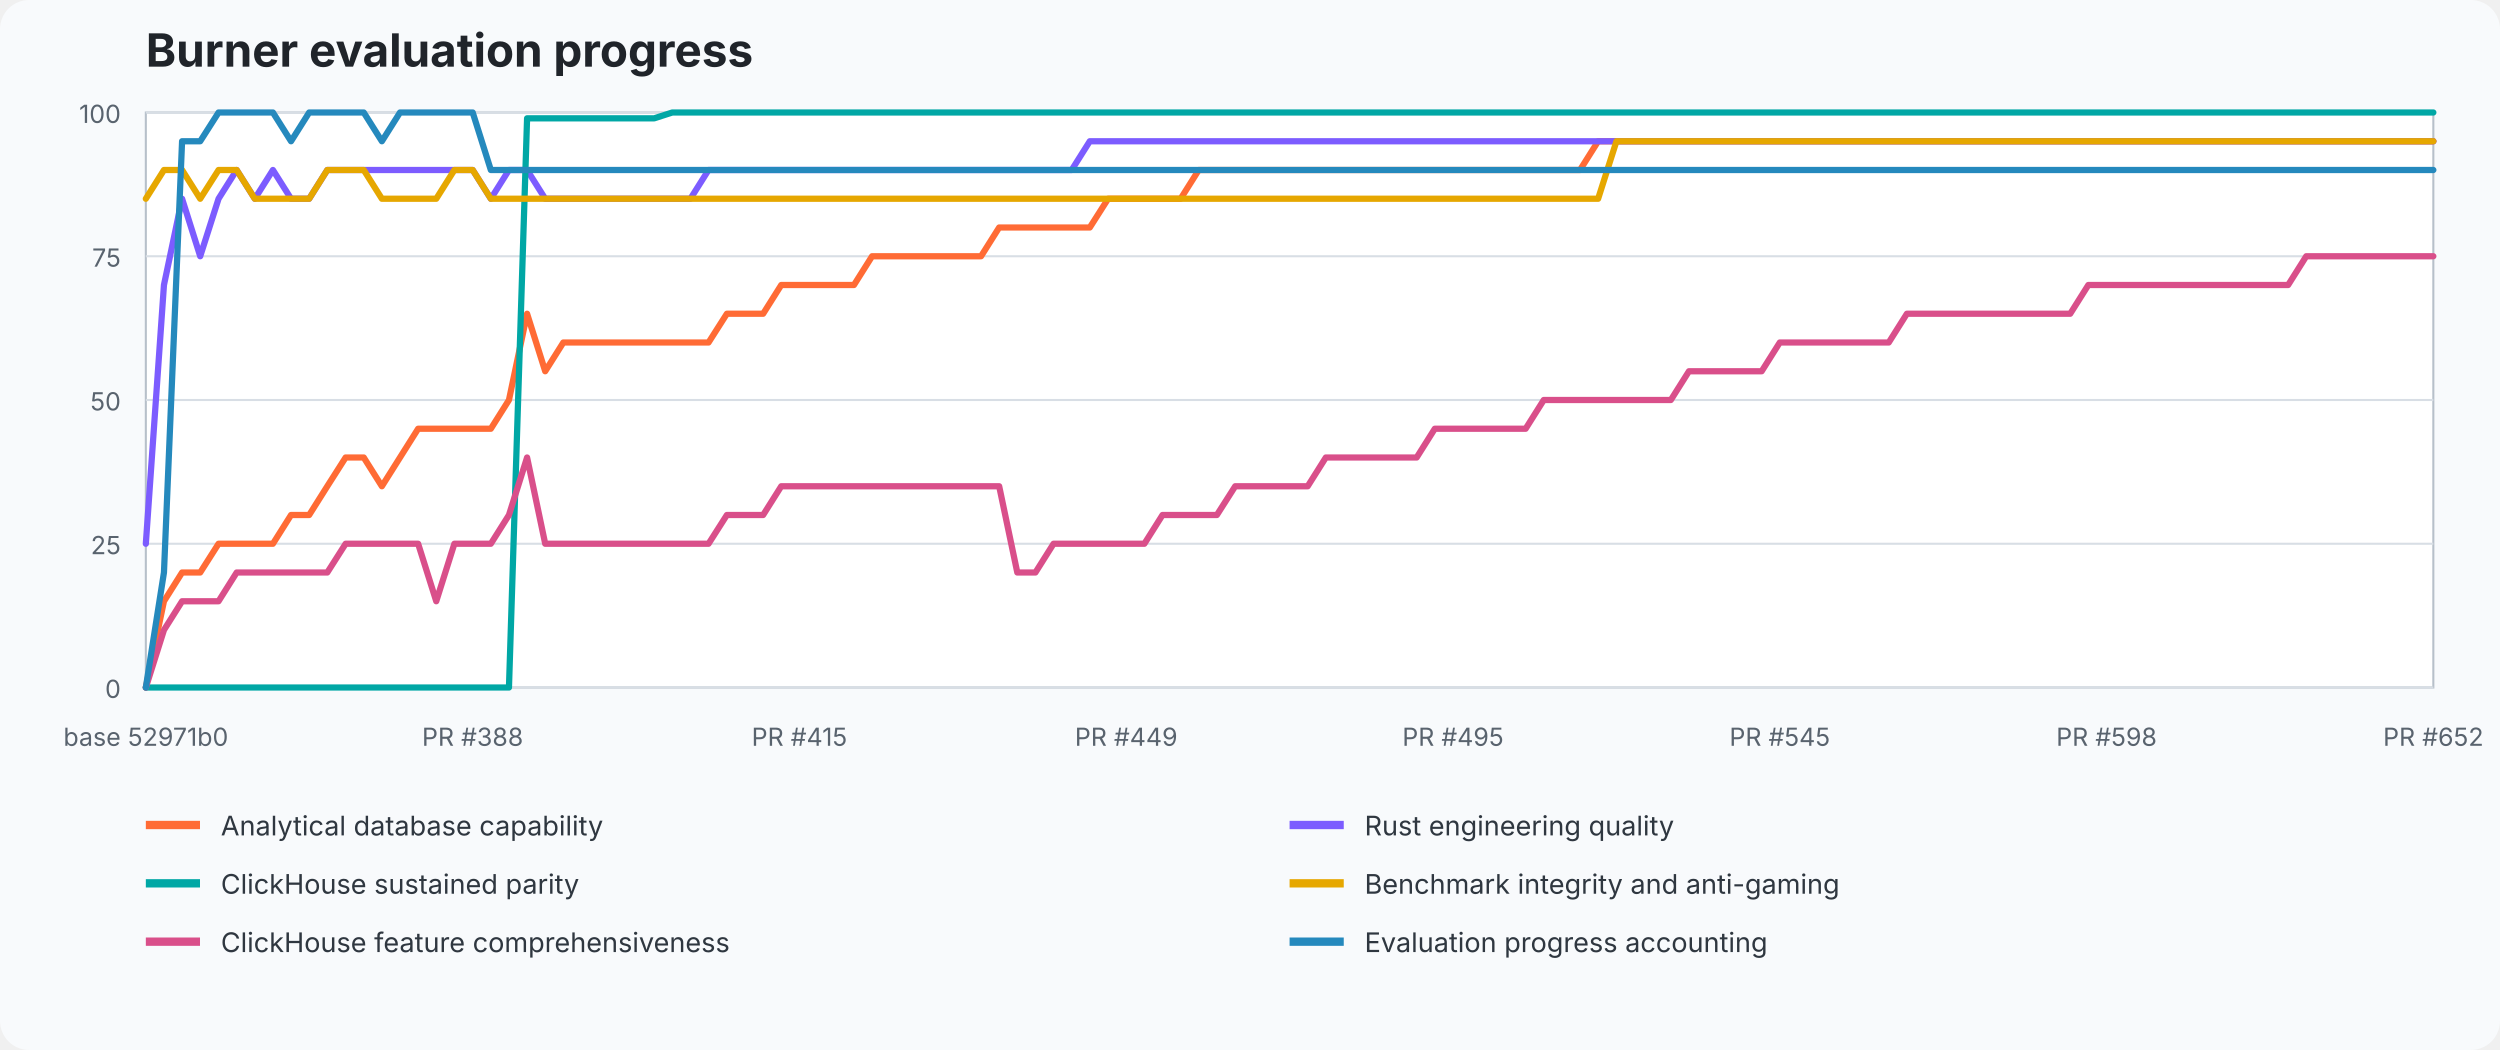
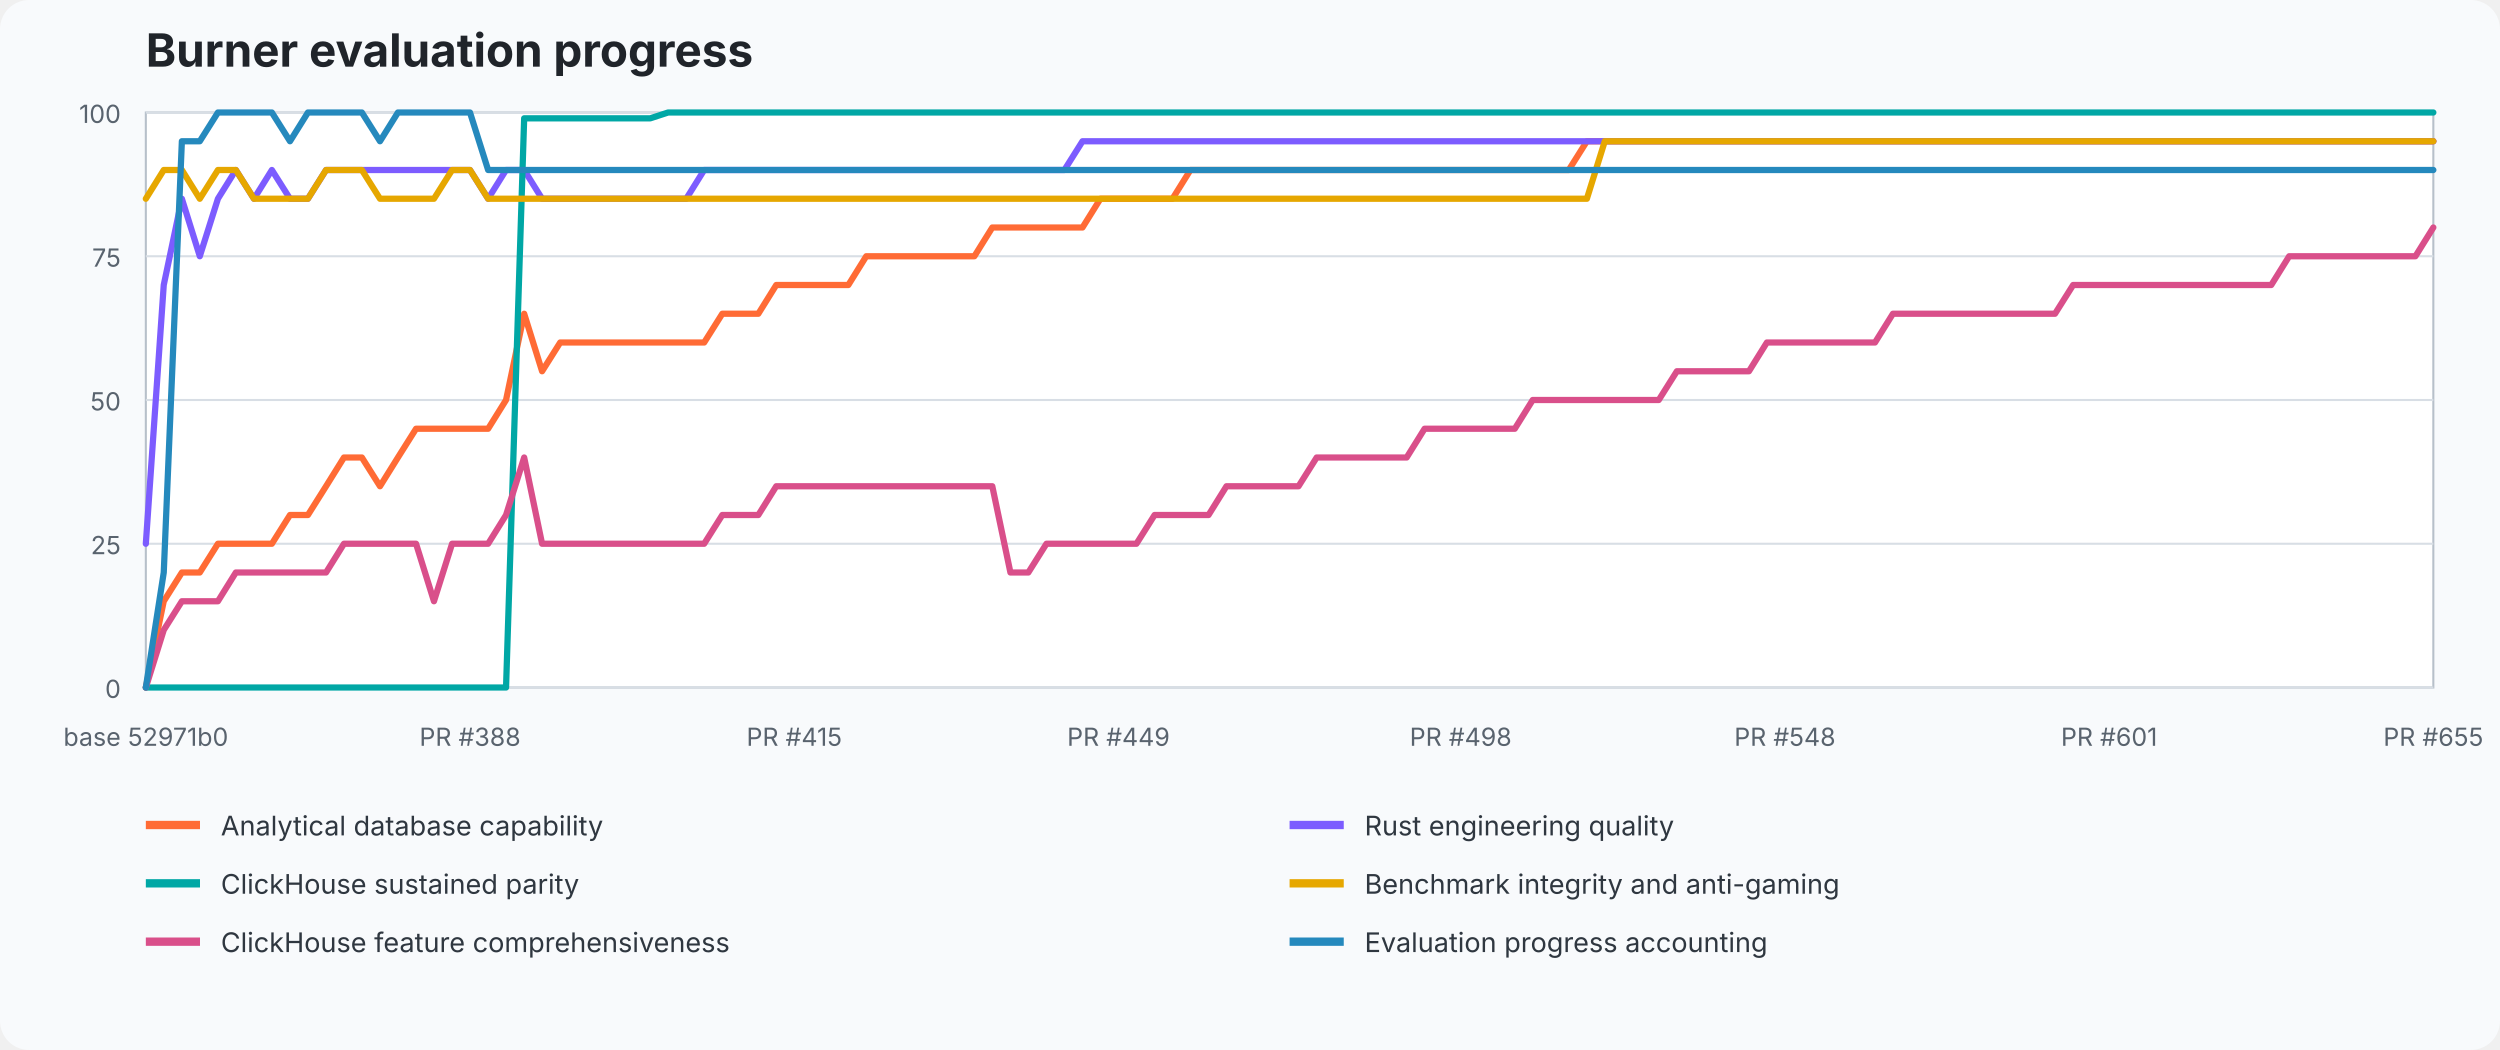
<svg xmlns="http://www.w3.org/2000/svg" width="1200" height="504" viewBox="0 0 1200 504" role="img" aria-labelledby="title desc">
  <style>text{font-family:ui-sans-serif,system-ui,-apple-system,BlinkMacSystemFont,"Segoe UI",sans-serif}.title{font-size:22px;font-weight:700;fill:#20242a}.axis{font-size:12px;fill:#59636e}.legend{font-size:13px;fill:#2f3740}.grid{stroke:#d8dee5;stroke-width:1}.plot{fill:#fff;stroke:#b7c0ca}</style>
  <rect width="100%" height="100%" fill="#f8fafc" rx="14" />
  <text x="70" y="32" class="title">Burner evaluation progress</text>
  <rect x="70" y="54" width="1098" height="276" class="plot" />
  <line x1="70" y1="330" x2="1168" y2="330" class="grid" />
  <text x="58" y="335" text-anchor="end" class="axis">0</text>
  <line x1="70" y1="261" x2="1168" y2="261" class="grid" />
  <text x="58" y="266" text-anchor="end" class="axis">25</text>
  <line x1="70" y1="192" x2="1168" y2="192" class="grid" />
  <text x="58" y="197" text-anchor="end" class="axis">50</text>
  <line x1="70" y1="123" x2="1168" y2="123" class="grid" />
  <text x="58" y="128" text-anchor="end" class="axis">75</text>
  <line x1="70" y1="54" x2="1168" y2="54" class="grid" />
  <text x="58" y="59" text-anchor="end" class="axis">100</text>
-   <polyline points="70.0,330.0 78.7,288.6 87.4,274.8 96.1,274.8 104.9,261.0 113.6,261.0 122.3,261.0 131.0,261.0 139.7,247.2 148.4,247.2 157.1,233.4 165.9,219.6 174.6,219.6 183.3,233.4 192.0,219.6 200.7,205.8 209.4,205.8 218.1,205.8 226.9,205.8 235.6,205.8 244.3,192.0 253.0,150.6 261.7,178.2 270.4,164.4 279.1,164.4 287.9,164.4 296.6,164.4 305.3,164.4 314.0,164.4 322.7,164.4 331.4,164.4 340.1,164.4 348.9,150.6 357.6,150.6 366.3,150.6 375.0,136.8 383.7,136.8 392.4,136.8 401.1,136.8 409.9,136.8 418.6,123.0 427.3,123.0 436.0,123.0 444.7,123.0 453.4,123.0 462.1,123.0 470.9,123.0 479.6,109.2 488.3,109.2 497.0,109.2 505.7,109.2 514.4,109.2 523.1,109.2 531.9,95.4 540.6,95.4 549.3,95.4 558.0,95.4 566.7,95.4 575.4,81.6 584.1,81.6 592.9,81.6 601.6,81.6 610.3,81.6 619.0,81.6 627.7,81.6 636.4,81.6 645.1,81.6 653.9,81.6 662.6,81.6 671.3,81.6 680.0,81.6 688.7,81.6 697.4,81.6 706.1,81.6 714.9,81.6 723.6,81.6 732.3,81.6 741.0,81.6 749.7,81.6 758.4,81.6 767.1,67.8 775.9,67.8 784.6,67.8 793.3,67.8 802.0,67.8 810.7,67.8 819.4,67.8 828.1,67.8 836.9,67.8 845.6,67.8 854.3,67.8 863.0,67.8 871.7,67.8 880.4,67.8 889.1,67.8 897.9,67.8 906.6,67.8 915.3,67.8 924.0,67.8 932.7,67.8 941.4,67.8 950.1,67.8 958.9,67.8 967.6,67.8 976.3,67.8 985.0,67.8 993.7,67.8 1002.4,67.8 1011.1,67.8 1019.9,67.8 1028.6,67.8 1037.3,67.8 1046.0,67.8 1054.7,67.8 1063.4,67.8 1072.1,67.8 1080.9,67.8 1089.6,67.8 1098.3,67.8 1107.0,67.8 1115.7,67.8 1124.4,67.8 1133.1,67.8 1141.9,67.8 1150.6,67.8 1159.3,67.8 1168.0,67.8" fill="none" stroke="#ff6b35" stroke-width="3" stroke-linejoin="round" stroke-linecap="round" />
-   <polyline points="70.0,261.0 78.7,136.8 87.4,95.4 96.1,123.0 104.9,95.4 113.6,81.6 122.3,95.4 131.0,81.6 139.7,95.4 148.4,95.4 157.1,81.6 165.9,81.6 174.6,81.6 183.3,81.6 192.0,81.6 200.7,81.6 209.4,81.6 218.1,81.6 226.9,81.6 235.6,95.4 244.3,81.6 253.0,81.6 261.7,95.4 270.4,95.4 279.1,95.4 287.9,95.4 296.6,95.4 305.3,95.4 314.0,95.4 322.7,95.4 331.4,95.4 340.1,81.6 348.9,81.6 357.6,81.6 366.3,81.6 375.0,81.6 383.7,81.6 392.4,81.6 401.1,81.6 409.9,81.6 418.6,81.6 427.3,81.6 436.0,81.6 444.7,81.6 453.4,81.6 462.1,81.6 470.9,81.6 479.6,81.6 488.3,81.6 497.0,81.6 505.7,81.6 514.4,81.6 523.1,67.8 531.9,67.8 540.6,67.8 549.3,67.8 558.0,67.8 566.7,67.8 575.4,67.8 584.1,67.8 592.9,67.8 601.6,67.8 610.3,67.8 619.0,67.8 627.7,67.8 636.4,67.8 645.1,67.8 653.9,67.8 662.6,67.8 671.3,67.8 680.0,67.8 688.7,67.8 697.4,67.8 706.1,67.8 714.9,67.8 723.6,67.8 732.3,67.8 741.0,67.8 749.7,67.8 758.4,67.8 767.1,67.8 775.9,67.8 784.6,67.8 793.3,67.8 802.0,67.8 810.7,67.8 819.4,67.8 828.1,67.8 836.9,67.8 845.6,67.8 854.3,67.8 863.0,67.8 871.7,67.8 880.4,67.8 889.1,67.8 897.9,67.8 906.6,67.8 915.3,67.8 924.0,67.8 932.7,67.8 941.4,67.8 950.1,67.8 958.9,67.8 967.6,67.8 976.3,67.8 985.0,67.8 993.7,67.8 1002.4,67.8 1011.1,67.8 1019.9,67.8 1028.6,67.8 1037.3,67.8 1046.0,67.8 1054.7,67.8 1063.4,67.8 1072.1,67.8 1080.9,67.8 1089.6,67.8 1098.3,67.8 1107.0,67.8 1115.7,67.8 1124.4,67.8 1133.1,67.8 1141.9,67.8 1150.6,67.8 1159.3,67.8 1168.0,67.8" fill="none" stroke="#7c5cff" stroke-width="3" stroke-linejoin="round" stroke-linecap="round" />
-   <polyline points="70.0,330.0 78.7,330.0 87.4,330.0 96.1,330.0 104.9,330.0 113.6,330.0 122.3,330.0 131.0,330.0 139.7,330.0 148.4,330.0 157.1,330.0 165.9,330.0 174.6,330.0 183.3,330.0 192.0,330.0 200.7,330.0 209.4,330.0 218.1,330.0 226.9,330.0 235.6,330.0 244.3,330.0 253.0,56.8 261.7,56.8 270.4,56.8 279.1,56.8 287.9,56.8 296.6,56.8 305.3,56.8 314.0,56.8 322.7,54.0 331.4,54.0 340.1,54.0 348.9,54.0 357.6,54.0 366.3,54.0 375.0,54.0 383.7,54.0 392.4,54.0 401.1,54.0 409.9,54.0 418.6,54.0 427.3,54.0 436.0,54.0 444.7,54.0 453.4,54.0 462.1,54.0 470.9,54.0 479.6,54.0 488.3,54.0 497.0,54.0 505.7,54.0 514.4,54.0 523.1,54.0 531.9,54.0 540.6,54.0 549.3,54.0 558.0,54.0 566.7,54.0 575.4,54.0 584.1,54.0 592.9,54.0 601.6,54.0 610.3,54.0 619.0,54.0 627.7,54.0 636.4,54.0 645.1,54.0 653.9,54.0 662.6,54.0 671.3,54.0 680.0,54.0 688.7,54.0 697.4,54.0 706.1,54.0 714.9,54.0 723.6,54.0 732.3,54.0 741.0,54.0 749.7,54.0 758.4,54.0 767.1,54.0 775.9,54.0 784.6,54.0 793.3,54.0 802.0,54.0 810.7,54.0 819.4,54.0 828.1,54.0 836.9,54.0 845.6,54.0 854.3,54.0 863.0,54.0 871.7,54.0 880.4,54.0 889.1,54.0 897.9,54.0 906.6,54.0 915.3,54.0 924.0,54.0 932.7,54.0 941.4,54.0 950.1,54.0 958.9,54.0 967.6,54.0 976.3,54.0 985.0,54.0 993.7,54.0 1002.4,54.0 1011.1,54.0 1019.9,54.0 1028.6,54.0 1037.3,54.0 1046.0,54.0 1054.7,54.0 1063.4,54.0 1072.1,54.0 1080.9,54.0 1089.6,54.0 1098.3,54.0 1107.0,54.0 1115.7,54.0 1124.4,54.0 1133.1,54.0 1141.9,54.0 1150.6,54.0 1159.3,54.0 1168.0,54.0" fill="none" stroke="#00a7a5" stroke-width="3" stroke-linejoin="round" stroke-linecap="round" />
-   <polyline points="70.0,95.4 78.7,81.6 87.4,81.6 96.1,95.4 104.9,81.6 113.6,81.6 122.3,95.4 131.0,95.4 139.7,95.4 148.4,95.4 157.1,81.6 165.9,81.6 174.6,81.6 183.3,95.4 192.0,95.4 200.7,95.4 209.4,95.4 218.1,81.6 226.9,81.6 235.6,95.4 244.3,95.4 253.0,95.4 261.7,95.4 270.4,95.4 279.1,95.4 287.9,95.4 296.6,95.4 305.3,95.4 314.0,95.4 322.7,95.4 331.4,95.4 340.1,95.4 348.9,95.4 357.6,95.4 366.3,95.4 375.0,95.4 383.7,95.4 392.4,95.4 401.1,95.4 409.9,95.4 418.6,95.4 427.3,95.4 436.0,95.4 444.7,95.4 453.4,95.4 462.1,95.4 470.9,95.4 479.6,95.4 488.3,95.4 497.0,95.4 505.7,95.4 514.4,95.4 523.1,95.4 531.9,95.4 540.6,95.4 549.3,95.4 558.0,95.4 566.7,95.4 575.4,95.4 584.1,95.4 592.9,95.4 601.6,95.4 610.3,95.4 619.0,95.4 627.7,95.4 636.4,95.4 645.1,95.4 653.9,95.4 662.6,95.4 671.3,95.4 680.0,95.4 688.7,95.4 697.4,95.4 706.1,95.4 714.9,95.4 723.6,95.4 732.3,95.4 741.0,95.4 749.7,95.4 758.4,95.4 767.1,95.4 775.9,67.8 784.6,67.8 793.3,67.8 802.0,67.8 810.7,67.8 819.4,67.8 828.1,67.8 836.9,67.8 845.6,67.8 854.3,67.8 863.0,67.8 871.7,67.8 880.4,67.8 889.1,67.8 897.9,67.8 906.6,67.8 915.3,67.8 924.0,67.8 932.7,67.8 941.4,67.8 950.1,67.8 958.9,67.8 967.6,67.8 976.3,67.8 985.0,67.8 993.7,67.8 1002.4,67.8 1011.1,67.8 1019.9,67.8 1028.6,67.8 1037.3,67.8 1046.0,67.8 1054.7,67.8 1063.4,67.8 1072.1,67.8 1080.9,67.8 1089.6,67.8 1098.3,67.8 1107.0,67.8 1115.7,67.8 1124.4,67.8 1133.1,67.8 1141.9,67.8 1150.6,67.8 1159.3,67.8 1168.0,67.8" fill="none" stroke="#e6a700" stroke-width="3" stroke-linejoin="round" stroke-linecap="round" />
-   <polyline points="70.0,330.0 78.7,302.4 87.4,288.6 96.1,288.6 104.9,288.6 113.6,274.8 122.3,274.8 131.0,274.8 139.7,274.8 148.4,274.8 157.1,274.8 165.9,261.0 174.6,261.0 183.3,261.0 192.0,261.0 200.7,261.0 209.4,288.6 218.1,261.0 226.9,261.0 235.6,261.0 244.3,247.2 253.0,219.6 261.7,261.0 270.4,261.0 279.1,261.0 287.9,261.0 296.6,261.0 305.3,261.0 314.0,261.0 322.7,261.0 331.4,261.0 340.1,261.0 348.9,247.2 357.6,247.2 366.3,247.2 375.0,233.4 383.7,233.4 392.4,233.4 401.1,233.4 409.9,233.4 418.6,233.4 427.3,233.4 436.0,233.4 444.7,233.4 453.4,233.4 462.1,233.4 470.9,233.4 479.6,233.4 488.3,274.8 497.0,274.8 505.7,261.0 514.4,261.0 523.1,261.0 531.9,261.0 540.6,261.0 549.3,261.0 558.0,247.2 566.7,247.2 575.4,247.2 584.1,247.2 592.9,233.4 601.6,233.4 610.3,233.4 619.0,233.4 627.7,233.4 636.4,219.6 645.1,219.6 653.9,219.6 662.6,219.6 671.3,219.6 680.0,219.6 688.7,205.8 697.4,205.8 706.1,205.8 714.9,205.8 723.6,205.8 732.3,205.8 741.0,192.0 749.7,192.0 758.4,192.0 767.1,192.0 775.9,192.0 784.6,192.0 793.3,192.0 802.0,192.0 810.7,178.2 819.4,178.2 828.1,178.2 836.9,178.2 845.6,178.2 854.3,164.4 863.0,164.4 871.7,164.4 880.4,164.4 889.1,164.4 897.9,164.4 906.6,164.4 915.3,150.6 924.0,150.6 932.7,150.6 941.4,150.6 950.1,150.6 958.9,150.6 967.6,150.6 976.3,150.6 985.0,150.6 993.7,150.6 1002.4,136.8 1011.1,136.8 1019.9,136.8 1028.6,136.8 1037.3,136.8 1046.0,136.8 1054.7,136.8 1063.4,136.8 1072.1,136.8 1080.9,136.8 1089.6,136.8 1098.3,136.8 1107.0,123.0 1115.7,123.0 1124.4,123.0 1133.1,123.0 1141.9,123.0 1150.6,123.0 1159.3,123.0 1168.0,123.0" fill="none" stroke="#d94f8a" stroke-width="3" stroke-linejoin="round" stroke-linecap="round" />
-   <polyline points="70.0,330.0 78.7,274.8 87.4,67.8 96.1,67.8 104.9,54.0 113.6,54.0 122.3,54.0 131.0,54.0 139.7,67.8 148.4,54.0 157.1,54.0 165.9,54.0 174.6,54.0 183.3,67.8 192.0,54.0 200.7,54.0 209.4,54.0 218.1,54.0 226.9,54.0 235.6,81.6 244.3,81.6 253.0,81.6 261.7,81.6 270.4,81.6 279.1,81.6 287.9,81.6 296.6,81.6 305.3,81.6 314.0,81.6 322.7,81.6 331.4,81.6 340.1,81.6 348.9,81.6 357.6,81.6 366.3,81.6 375.0,81.6 383.7,81.6 392.4,81.6 401.1,81.6 409.9,81.6 418.6,81.6 427.3,81.6 436.0,81.6 444.7,81.6 453.4,81.6 462.1,81.6 470.9,81.6 479.6,81.6 488.3,81.6 497.0,81.6 505.7,81.6 514.4,81.6 523.1,81.6 531.9,81.6 540.6,81.6 549.3,81.6 558.0,81.6 566.7,81.6 575.4,81.6 584.1,81.6 592.9,81.6 601.6,81.6 610.3,81.6 619.0,81.6 627.7,81.6 636.4,81.6 645.1,81.6 653.9,81.6 662.6,81.6 671.3,81.6 680.0,81.6 688.7,81.6 697.4,81.6 706.1,81.6 714.9,81.6 723.6,81.6 732.3,81.6 741.0,81.6 749.7,81.6 758.4,81.6 767.1,81.6 775.9,81.6 784.6,81.6 793.3,81.6 802.0,81.6 810.7,81.6 819.4,81.6 828.1,81.6 836.9,81.6 845.6,81.6 854.3,81.6 863.0,81.6 871.7,81.6 880.4,81.6 889.1,81.6 897.9,81.6 906.6,81.6 915.3,81.6 924.0,81.6 932.7,81.6 941.4,81.6 950.1,81.6 958.9,81.6 967.6,81.6 976.3,81.6 985.0,81.6 993.7,81.6 1002.4,81.6 1011.1,81.6 1019.9,81.6 1028.6,81.6 1037.3,81.6 1046.0,81.6 1054.7,81.6 1063.4,81.6 1072.1,81.6 1080.9,81.6 1089.6,81.6 1098.3,81.6 1107.0,81.6 1115.7,81.6 1124.4,81.6 1133.1,81.6 1141.9,81.6 1150.6,81.6 1159.3,81.6 1168.0,81.6" fill="none" stroke="#2589bd" stroke-width="3" stroke-linejoin="round" stroke-linecap="round" />
+   <polyline points="70.0,330.0 78.6,288.6 87.3,274.8 95.9,274.8 104.6,261.0 113.2,261.0 121.9,261.0 130.5,261.0 139.2,247.2 147.8,247.2 156.5,233.4 165.1,219.6 173.7,219.6 182.4,233.4 191.0,219.6 199.7,205.8 208.3,205.8 217.0,205.8 225.6,205.8 234.3,205.8 242.9,192.0 251.6,150.6 260.2,178.2 268.9,164.4 277.5,164.4 286.1,164.4 294.8,164.4 303.4,164.4 312.1,164.4 320.7,164.4 329.4,164.4 338.0,164.4 346.7,150.6 355.3,150.6 364.0,150.6 372.6,136.8 381.2,136.8 389.9,136.8 398.5,136.8 407.2,136.8 415.8,123.0 424.5,123.0 433.1,123.0 441.8,123.0 450.4,123.0 459.1,123.0 467.7,123.0 476.3,109.2 485.0,109.2 493.6,109.2 502.3,109.2 510.9,109.2 519.6,109.2 528.2,95.4 536.9,95.4 545.5,95.4 554.2,95.4 562.8,95.4 571.4,81.6 580.1,81.6 588.7,81.6 597.4,81.6 606.0,81.6 614.7,81.6 623.3,81.6 632.0,81.6 640.6,81.6 649.3,81.6 657.9,81.6 666.6,81.6 675.2,81.6 683.8,81.6 692.5,81.6 701.1,81.6 709.8,81.6 718.4,81.6 727.1,81.6 735.7,81.6 744.4,81.6 753.0,81.6 761.7,67.8 770.3,67.8 778.9,67.8 787.6,67.8 796.2,67.8 804.9,67.8 813.5,67.8 822.2,67.8 830.8,67.8 839.5,67.8 848.1,67.8 856.8,67.8 865.4,67.8 874.0,67.8 882.7,67.8 891.3,67.8 900.0,67.8 908.6,67.8 917.3,67.8 925.9,67.8 934.6,67.8 943.2,67.8 951.9,67.8 960.5,67.8 969.1,67.8 977.8,67.8 986.4,67.8 995.1,67.8 1003.7,67.8 1012.4,67.8 1021.0,67.8 1029.7,67.8 1038.3,67.8 1047.0,67.8 1055.6,67.8 1064.3,67.8 1072.9,67.8 1081.5,67.8 1090.2,67.8 1098.8,67.8 1107.5,67.8 1116.1,67.8 1124.8,67.8 1133.4,67.8 1142.1,67.8 1150.7,67.8 1159.4,67.8 1168.0,67.8" fill="none" stroke="#ff6b35" stroke-width="3" stroke-linejoin="round" stroke-linecap="round" />
+   <polyline points="70.0,261.0 78.6,136.8 87.3,95.4 95.9,123.0 104.6,95.4 113.2,81.6 121.9,95.4 130.5,81.6 139.2,95.4 147.8,95.4 156.5,81.6 165.1,81.6 173.7,81.6 182.4,81.6 191.0,81.6 199.7,81.6 208.3,81.6 217.0,81.6 225.6,81.6 234.3,95.4 242.9,81.6 251.6,81.6 260.2,95.4 268.9,95.4 277.5,95.4 286.1,95.4 294.8,95.4 303.4,95.4 312.1,95.4 320.7,95.4 329.4,95.4 338.0,81.6 346.7,81.6 355.3,81.6 364.0,81.6 372.6,81.6 381.2,81.6 389.9,81.6 398.5,81.6 407.2,81.6 415.8,81.6 424.5,81.6 433.1,81.6 441.8,81.6 450.4,81.6 459.1,81.6 467.7,81.6 476.3,81.6 485.0,81.6 493.6,81.6 502.3,81.6 510.9,81.6 519.6,67.8 528.2,67.8 536.9,67.8 545.5,67.8 554.2,67.8 562.8,67.8 571.4,67.8 580.1,67.8 588.7,67.8 597.4,67.8 606.0,67.8 614.7,67.8 623.3,67.8 632.0,67.8 640.6,67.8 649.3,67.8 657.9,67.8 666.6,67.8 675.2,67.8 683.8,67.8 692.5,67.8 701.1,67.8 709.8,67.8 718.4,67.8 727.1,67.8 735.7,67.8 744.4,67.8 753.0,67.8 761.7,67.8 770.3,67.8 778.9,67.8 787.6,67.8 796.2,67.8 804.9,67.8 813.5,67.8 822.2,67.8 830.8,67.8 839.5,67.8 848.1,67.8 856.8,67.8 865.4,67.8 874.0,67.8 882.7,67.8 891.3,67.8 900.0,67.8 908.6,67.8 917.3,67.8 925.9,67.8 934.6,67.8 943.2,67.8 951.9,67.8 960.5,67.8 969.1,67.8 977.8,67.8 986.4,67.8 995.1,67.8 1003.7,67.8 1012.4,67.8 1021.0,67.8 1029.7,67.8 1038.3,67.8 1047.0,67.8 1055.6,67.8 1064.3,67.8 1072.9,67.8 1081.5,67.8 1090.2,67.8 1098.8,67.8 1107.5,67.8 1116.1,67.8 1124.8,67.8 1133.4,67.8 1142.1,67.8 1150.7,67.8 1159.4,67.8 1168.0,67.8" fill="none" stroke="#7c5cff" stroke-width="3" stroke-linejoin="round" stroke-linecap="round" />
+   <polyline points="70.0,330.0 78.6,330.0 87.3,330.0 95.9,330.0 104.6,330.0 113.2,330.0 121.9,330.0 130.5,330.0 139.2,330.0 147.8,330.0 156.5,330.0 165.1,330.0 173.7,330.0 182.4,330.0 191.0,330.0 199.7,330.0 208.3,330.0 217.0,330.0 225.6,330.0 234.3,330.0 242.9,330.0 251.6,56.8 260.2,56.8 268.9,56.8 277.5,56.8 286.1,56.8 294.8,56.8 303.4,56.8 312.1,56.8 320.7,54.0 329.4,54.0 338.0,54.0 346.7,54.0 355.3,54.0 364.0,54.0 372.6,54.0 381.2,54.0 389.9,54.0 398.5,54.0 407.2,54.0 415.8,54.0 424.5,54.0 433.1,54.0 441.8,54.0 450.4,54.0 459.1,54.0 467.7,54.0 476.3,54.0 485.0,54.0 493.6,54.0 502.3,54.0 510.9,54.0 519.6,54.0 528.2,54.0 536.9,54.0 545.5,54.0 554.2,54.0 562.8,54.0 571.4,54.0 580.1,54.0 588.7,54.0 597.4,54.0 606.0,54.0 614.7,54.0 623.3,54.0 632.0,54.0 640.6,54.0 649.3,54.0 657.9,54.0 666.6,54.0 675.2,54.0 683.8,54.0 692.5,54.0 701.1,54.0 709.8,54.0 718.4,54.0 727.1,54.0 735.7,54.0 744.4,54.0 753.0,54.0 761.7,54.0 770.3,54.0 778.9,54.0 787.6,54.0 796.2,54.0 804.9,54.0 813.5,54.0 822.2,54.0 830.8,54.0 839.5,54.0 848.1,54.0 856.8,54.0 865.4,54.0 874.0,54.0 882.7,54.0 891.3,54.0 900.0,54.0 908.6,54.0 917.3,54.0 925.9,54.0 934.6,54.0 943.2,54.0 951.9,54.0 960.5,54.0 969.1,54.0 977.8,54.0 986.4,54.0 995.1,54.0 1003.7,54.0 1012.4,54.0 1021.0,54.0 1029.7,54.0 1038.3,54.0 1047.0,54.0 1055.6,54.0 1064.3,54.0 1072.9,54.0 1081.5,54.0 1090.2,54.0 1098.8,54.0 1107.5,54.0 1116.1,54.0 1124.8,54.0 1133.4,54.0 1142.1,54.0 1150.7,54.0 1159.4,54.0 1168.0,54.0" fill="none" stroke="#00a7a5" stroke-width="3" stroke-linejoin="round" stroke-linecap="round" />
+   <polyline points="70.0,95.4 78.6,81.6 87.3,81.6 95.9,95.4 104.6,81.6 113.2,81.6 121.9,95.4 130.5,95.4 139.2,95.4 147.8,95.4 156.5,81.6 165.1,81.6 173.7,81.6 182.4,95.4 191.0,95.4 199.7,95.4 208.3,95.4 217.0,81.6 225.6,81.6 234.3,95.4 242.9,95.4 251.6,95.4 260.2,95.4 268.9,95.4 277.5,95.4 286.1,95.4 294.8,95.4 303.4,95.4 312.1,95.4 320.7,95.4 329.4,95.4 338.0,95.4 346.7,95.4 355.3,95.4 364.0,95.4 372.6,95.4 381.2,95.4 389.9,95.4 398.5,95.4 407.2,95.4 415.8,95.4 424.5,95.4 433.1,95.4 441.8,95.4 450.4,95.4 459.1,95.4 467.7,95.4 476.3,95.4 485.0,95.4 493.6,95.4 502.3,95.4 510.9,95.4 519.6,95.4 528.2,95.4 536.9,95.4 545.5,95.4 554.2,95.4 562.8,95.4 571.4,95.4 580.1,95.4 588.7,95.4 597.4,95.4 606.0,95.4 614.7,95.4 623.3,95.4 632.0,95.4 640.6,95.4 649.3,95.4 657.9,95.4 666.6,95.4 675.2,95.4 683.8,95.4 692.5,95.4 701.1,95.4 709.8,95.4 718.4,95.4 727.1,95.4 735.7,95.4 744.4,95.4 753.0,95.4 761.7,95.4 770.3,67.8 778.9,67.8 787.6,67.8 796.2,67.8 804.9,67.8 813.5,67.8 822.2,67.8 830.8,67.8 839.5,67.8 848.1,67.8 856.8,67.8 865.4,67.8 874.0,67.8 882.7,67.8 891.3,67.8 900.0,67.8 908.6,67.8 917.3,67.8 925.9,67.8 934.6,67.8 943.2,67.8 951.9,67.8 960.5,67.8 969.1,67.8 977.8,67.8 986.4,67.8 995.1,67.8 1003.7,67.8 1012.4,67.8 1021.0,67.8 1029.7,67.8 1038.3,67.8 1047.0,67.8 1055.6,67.8 1064.3,67.8 1072.9,67.8 1081.5,67.8 1090.2,67.8 1098.8,67.8 1107.5,67.8 1116.1,67.8 1124.8,67.8 1133.4,67.8 1142.1,67.8 1150.7,67.8 1159.4,67.8 1168.0,67.8" fill="none" stroke="#e6a700" stroke-width="3" stroke-linejoin="round" stroke-linecap="round" />
+   <polyline points="70.0,330.0 78.6,302.4 87.3,288.6 95.9,288.6 104.6,288.6 113.2,274.8 121.9,274.8 130.5,274.8 139.2,274.8 147.8,274.8 156.5,274.8 165.1,261.0 173.7,261.0 182.4,261.0 191.0,261.0 199.7,261.0 208.3,288.6 217.0,261.0 225.6,261.0 234.3,261.0 242.9,247.2 251.6,219.6 260.2,261.0 268.9,261.0 277.5,261.0 286.1,261.0 294.8,261.0 303.4,261.0 312.1,261.0 320.7,261.0 329.4,261.0 338.0,261.0 346.7,247.2 355.3,247.2 364.0,247.2 372.6,233.4 381.2,233.4 389.9,233.4 398.5,233.4 407.2,233.4 415.8,233.4 424.5,233.4 433.1,233.4 441.8,233.4 450.4,233.4 459.1,233.4 467.7,233.4 476.3,233.4 485.0,274.8 493.6,274.8 502.3,261.0 510.9,261.0 519.6,261.0 528.2,261.0 536.9,261.0 545.5,261.0 554.2,247.2 562.8,247.2 571.4,247.2 580.1,247.2 588.7,233.4 597.4,233.4 606.0,233.4 614.7,233.4 623.3,233.4 632.0,219.6 640.6,219.6 649.3,219.6 657.9,219.6 666.6,219.6 675.2,219.6 683.8,205.8 692.5,205.8 701.1,205.8 709.8,205.8 718.4,205.8 727.1,205.8 735.7,192.0 744.4,192.0 753.0,192.0 761.7,192.0 770.3,192.0 778.9,192.0 787.6,192.0 796.2,192.0 804.9,178.2 813.5,178.2 822.2,178.2 830.8,178.2 839.5,178.2 848.1,164.4 856.8,164.4 865.4,164.4 874.0,164.4 882.7,164.4 891.3,164.4 900.0,164.4 908.6,150.6 917.3,150.6 925.9,150.6 934.6,150.6 943.2,150.6 951.9,150.6 960.5,150.6 969.1,150.6 977.8,150.6 986.4,150.6 995.1,136.8 1003.7,136.8 1012.4,136.8 1021.0,136.8 1029.7,136.8 1038.3,136.8 1047.0,136.8 1055.6,136.8 1064.3,136.8 1072.9,136.8 1081.5,136.8 1090.2,136.8 1098.8,123.0 1107.5,123.0 1116.1,123.0 1124.8,123.0 1133.4,123.0 1142.1,123.0 1150.7,123.0 1159.4,123.0 1168.0,109.2" fill="none" stroke="#d94f8a" stroke-width="3" stroke-linejoin="round" stroke-linecap="round" />
+   <polyline points="70.0,330.0 78.6,274.8 87.3,67.8 95.9,67.8 104.6,54.0 113.2,54.0 121.9,54.0 130.5,54.0 139.2,67.8 147.8,54.0 156.5,54.0 165.1,54.0 173.7,54.0 182.4,67.8 191.0,54.0 199.7,54.0 208.3,54.0 217.0,54.0 225.6,54.0 234.3,81.6 242.9,81.6 251.6,81.6 260.2,81.6 268.9,81.6 277.5,81.6 286.1,81.6 294.8,81.6 303.4,81.6 312.1,81.6 320.7,81.6 329.4,81.6 338.0,81.6 346.7,81.6 355.3,81.6 364.0,81.6 372.6,81.6 381.2,81.6 389.9,81.6 398.5,81.6 407.2,81.6 415.8,81.6 424.5,81.6 433.1,81.6 441.8,81.6 450.4,81.6 459.1,81.6 467.7,81.6 476.3,81.6 485.0,81.6 493.6,81.6 502.3,81.6 510.9,81.6 519.6,81.6 528.2,81.6 536.9,81.6 545.5,81.6 554.2,81.6 562.8,81.6 571.4,81.6 580.1,81.6 588.7,81.6 597.4,81.6 606.0,81.6 614.7,81.6 623.3,81.6 632.0,81.6 640.6,81.6 649.3,81.6 657.9,81.6 666.6,81.6 675.2,81.6 683.8,81.6 692.5,81.6 701.1,81.6 709.8,81.6 718.4,81.6 727.1,81.6 735.7,81.6 744.4,81.6 753.0,81.6 761.7,81.6 770.3,81.6 778.9,81.6 787.6,81.6 796.2,81.6 804.9,81.6 813.5,81.6 822.2,81.6 830.8,81.6 839.5,81.6 848.1,81.6 856.8,81.6 865.4,81.6 874.0,81.6 882.7,81.6 891.3,81.6 900.0,81.6 908.6,81.6 917.3,81.6 925.9,81.6 934.6,81.6 943.2,81.6 951.9,81.6 960.5,81.6 969.1,81.6 977.8,81.6 986.4,81.6 995.1,81.6 1003.7,81.6 1012.4,81.6 1021.0,81.6 1029.7,81.6 1038.3,81.6 1047.0,81.6 1055.6,81.6 1064.3,81.6 1072.9,81.6 1081.5,81.6 1090.2,81.6 1098.8,81.6 1107.5,81.6 1116.1,81.6 1124.8,81.6 1133.4,81.6 1142.1,81.6 1150.7,81.6 1159.4,81.6 1168.0,81.6" fill="none" stroke="#2589bd" stroke-width="3" stroke-linejoin="round" stroke-linecap="round" />
  <text x="70" y="358" text-anchor="middle" class="axis">base 52971b0</text>
-   <text x="226.857" y="358" text-anchor="middle" class="axis">PR #388</text>
-   <text x="383.714" y="358" text-anchor="middle" class="axis">PR #415</text>
-   <text x="540.571" y="358" text-anchor="middle" class="axis">PR #449</text>
-   <text x="697.429" y="358" text-anchor="middle" class="axis">PR #495</text>
-   <text x="854.286" y="358" text-anchor="middle" class="axis">PR #545</text>
-   <text x="1011.143" y="358" text-anchor="middle" class="axis">PR #598</text>
-   <text x="1168" y="358" text-anchor="middle" class="axis">PR #652</text>
+   <text x="225.622" y="358" text-anchor="middle" class="axis">PR #388</text>
+   <text x="381.244" y="358" text-anchor="middle" class="axis">PR #415</text>
+   <text x="536.866" y="358" text-anchor="middle" class="axis">PR #449</text>
+   <text x="701.134" y="358" text-anchor="middle" class="axis">PR #498</text>
+   <text x="856.756" y="358" text-anchor="middle" class="axis">PR #548</text>
+   <text x="1012.378" y="358" text-anchor="middle" class="axis">PR #601</text>
+   <text x="1168" y="358" text-anchor="middle" class="axis">PR #655</text>
  <line x1="70" y1="396" x2="96" y2="396" stroke="#ff6b35" stroke-width="4" />
  <text x="106" y="401" class="legend">Analytical database capability</text>
  <line x1="619" y1="396" x2="645" y2="396" stroke="#7c5cff" stroke-width="4" />
  <text x="655" y="401" class="legend">Rust engineering quality</text>
  <line x1="70" y1="424" x2="96" y2="424" stroke="#00a7a5" stroke-width="4" />
  <text x="106" y="429" class="legend">ClickHouse sustained parity</text>
  <line x1="619" y1="424" x2="645" y2="424" stroke="#e6a700" stroke-width="4" />
  <text x="655" y="429" class="legend">Benchmark integrity and anti-gaming</text>
  <line x1="70" y1="452" x2="96" y2="452" stroke="#d94f8a" stroke-width="4" />
  <text x="106" y="457" class="legend">ClickHouse feature comprehensiveness</text>
  <line x1="619" y1="452" x2="645" y2="452" stroke="#2589bd" stroke-width="4" />
  <text x="655" y="457" class="legend">Evaluation progress accounting</text>
</svg>
